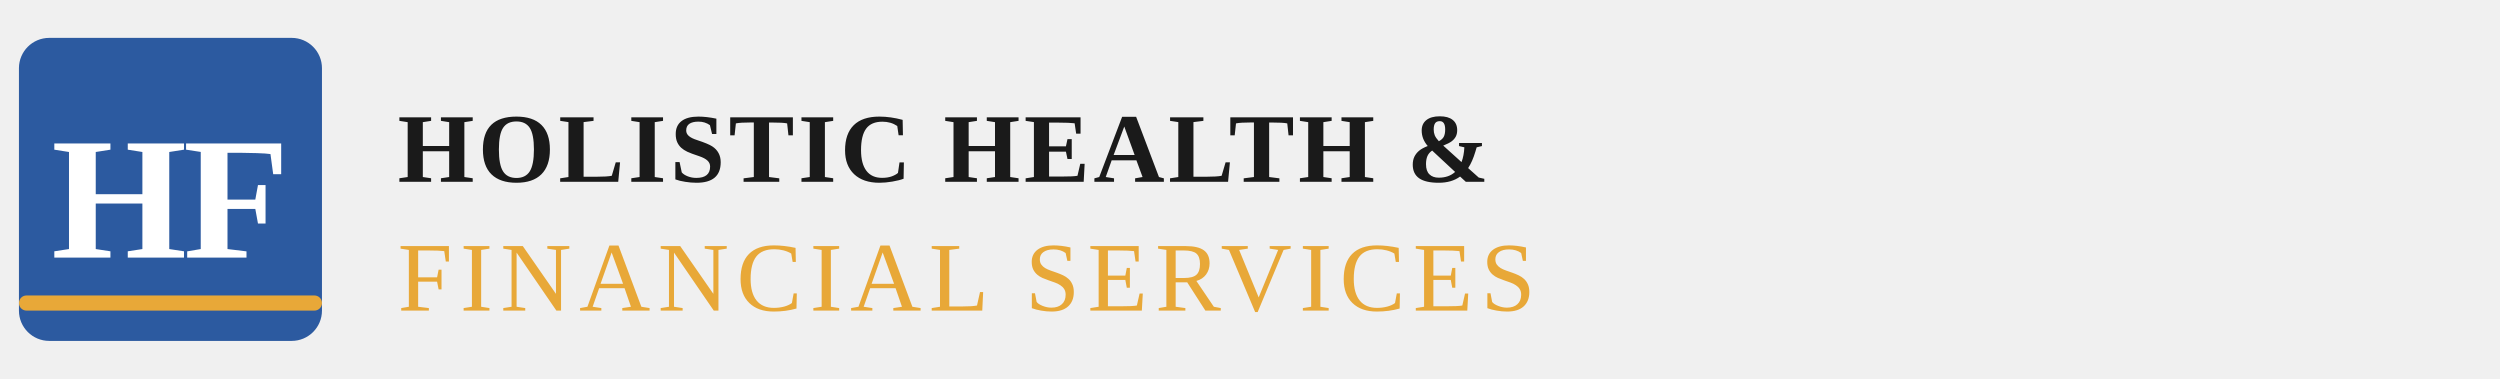
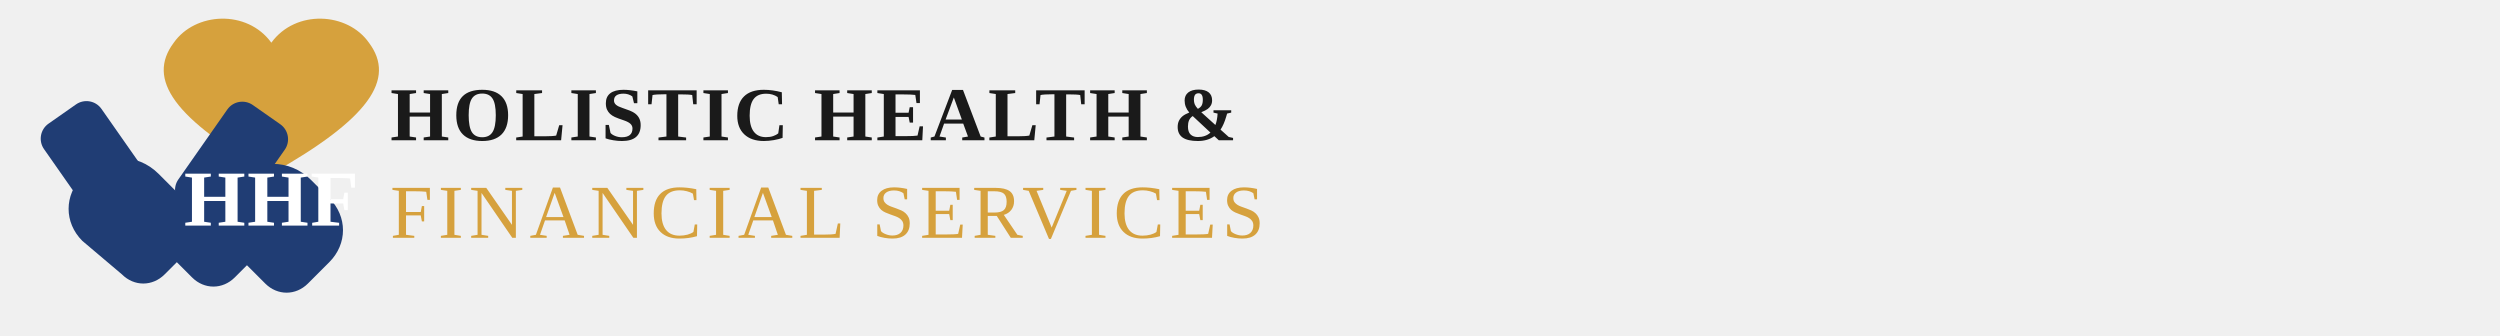
- <svg xmlns="http://www.w3.org/2000/svg" viewBox="0 0 660 100" fill="none">
-   <rect x="5" y="10" width="80" height="80" rx="8" fill="#2c5aa0" />
-   <text x="45" y="68" font-family="Georgia, 'Times New Roman', serif" font-size="46" font-weight="bold" fill="white" text-anchor="middle" letter-spacing="-1">HF</text>
-   <rect x="5" y="78" width="80" height="4" rx="2" fill="#e8a838" />
-   <text x="105" y="48" font-family="Georgia, 'Times New Roman', serif" font-size="26" font-weight="bold" fill="#1a1a1a" letter-spacing="1">HOLISTIC HEALTH &amp;</text>
-   <text x="105" y="82" font-family="Georgia, 'Times New Roman', serif" font-size="26" fill="#e8a838" letter-spacing="2">FINANCIAL SERVICES</text>
+ <svg xmlns="http://www.w3.org/2000/svg" viewBox="0 0 820 110" fill="none">
+   <g transform="translate(4 6)">
+     <path d="M53 8c7-10 24-11 32 0 8-11 25-10 32 0 9 12 0 25-32 43C53 33 44 20 53 8Z" fill="#d6a13d" />
+     <rect x="7" y="38" width="23" height="40" rx="6" transform="rotate(-35 7 38)" fill="#203d74" />
+     <rect x="74" y="25" width="23" height="40" rx="6" transform="rotate(35 74 25)" fill="#203d74" />
+     <path d="M23 52c7-8 18-8 25-1l10 10c2 2 5 2 7 0l8-8c7-7 18-7 25 0l6 6c6 6 6 15 0 21l-7 7c-4 4-10 4-14 0l-6-6-4 4c-4 4-10 4-14 0l-5-5-4 4c-4 4-10 4-14 0L23 73c-6-6-6-15 0-21Z" fill="#203d74" />
+     <text x="85" y="68" font-family="Georgia, 'Times New Roman', serif" font-size="26" font-weight="700" fill="#ffffff" text-anchor="middle" letter-spacing="0.5">HHF</text>
+   </g>
+   <text x="128" y="46" font-family="Georgia, 'Times New Roman', serif" font-size="25" font-weight="700" fill="#1a1a1a" letter-spacing="1">HOLISTIC HEALTH &amp;</text>
+   <text x="128" y="78" font-family="Georgia, 'Times New Roman', serif" font-size="25" fill="#d6a13d" letter-spacing="1.8">FINANCIAL SERVICES</text>
</svg>
